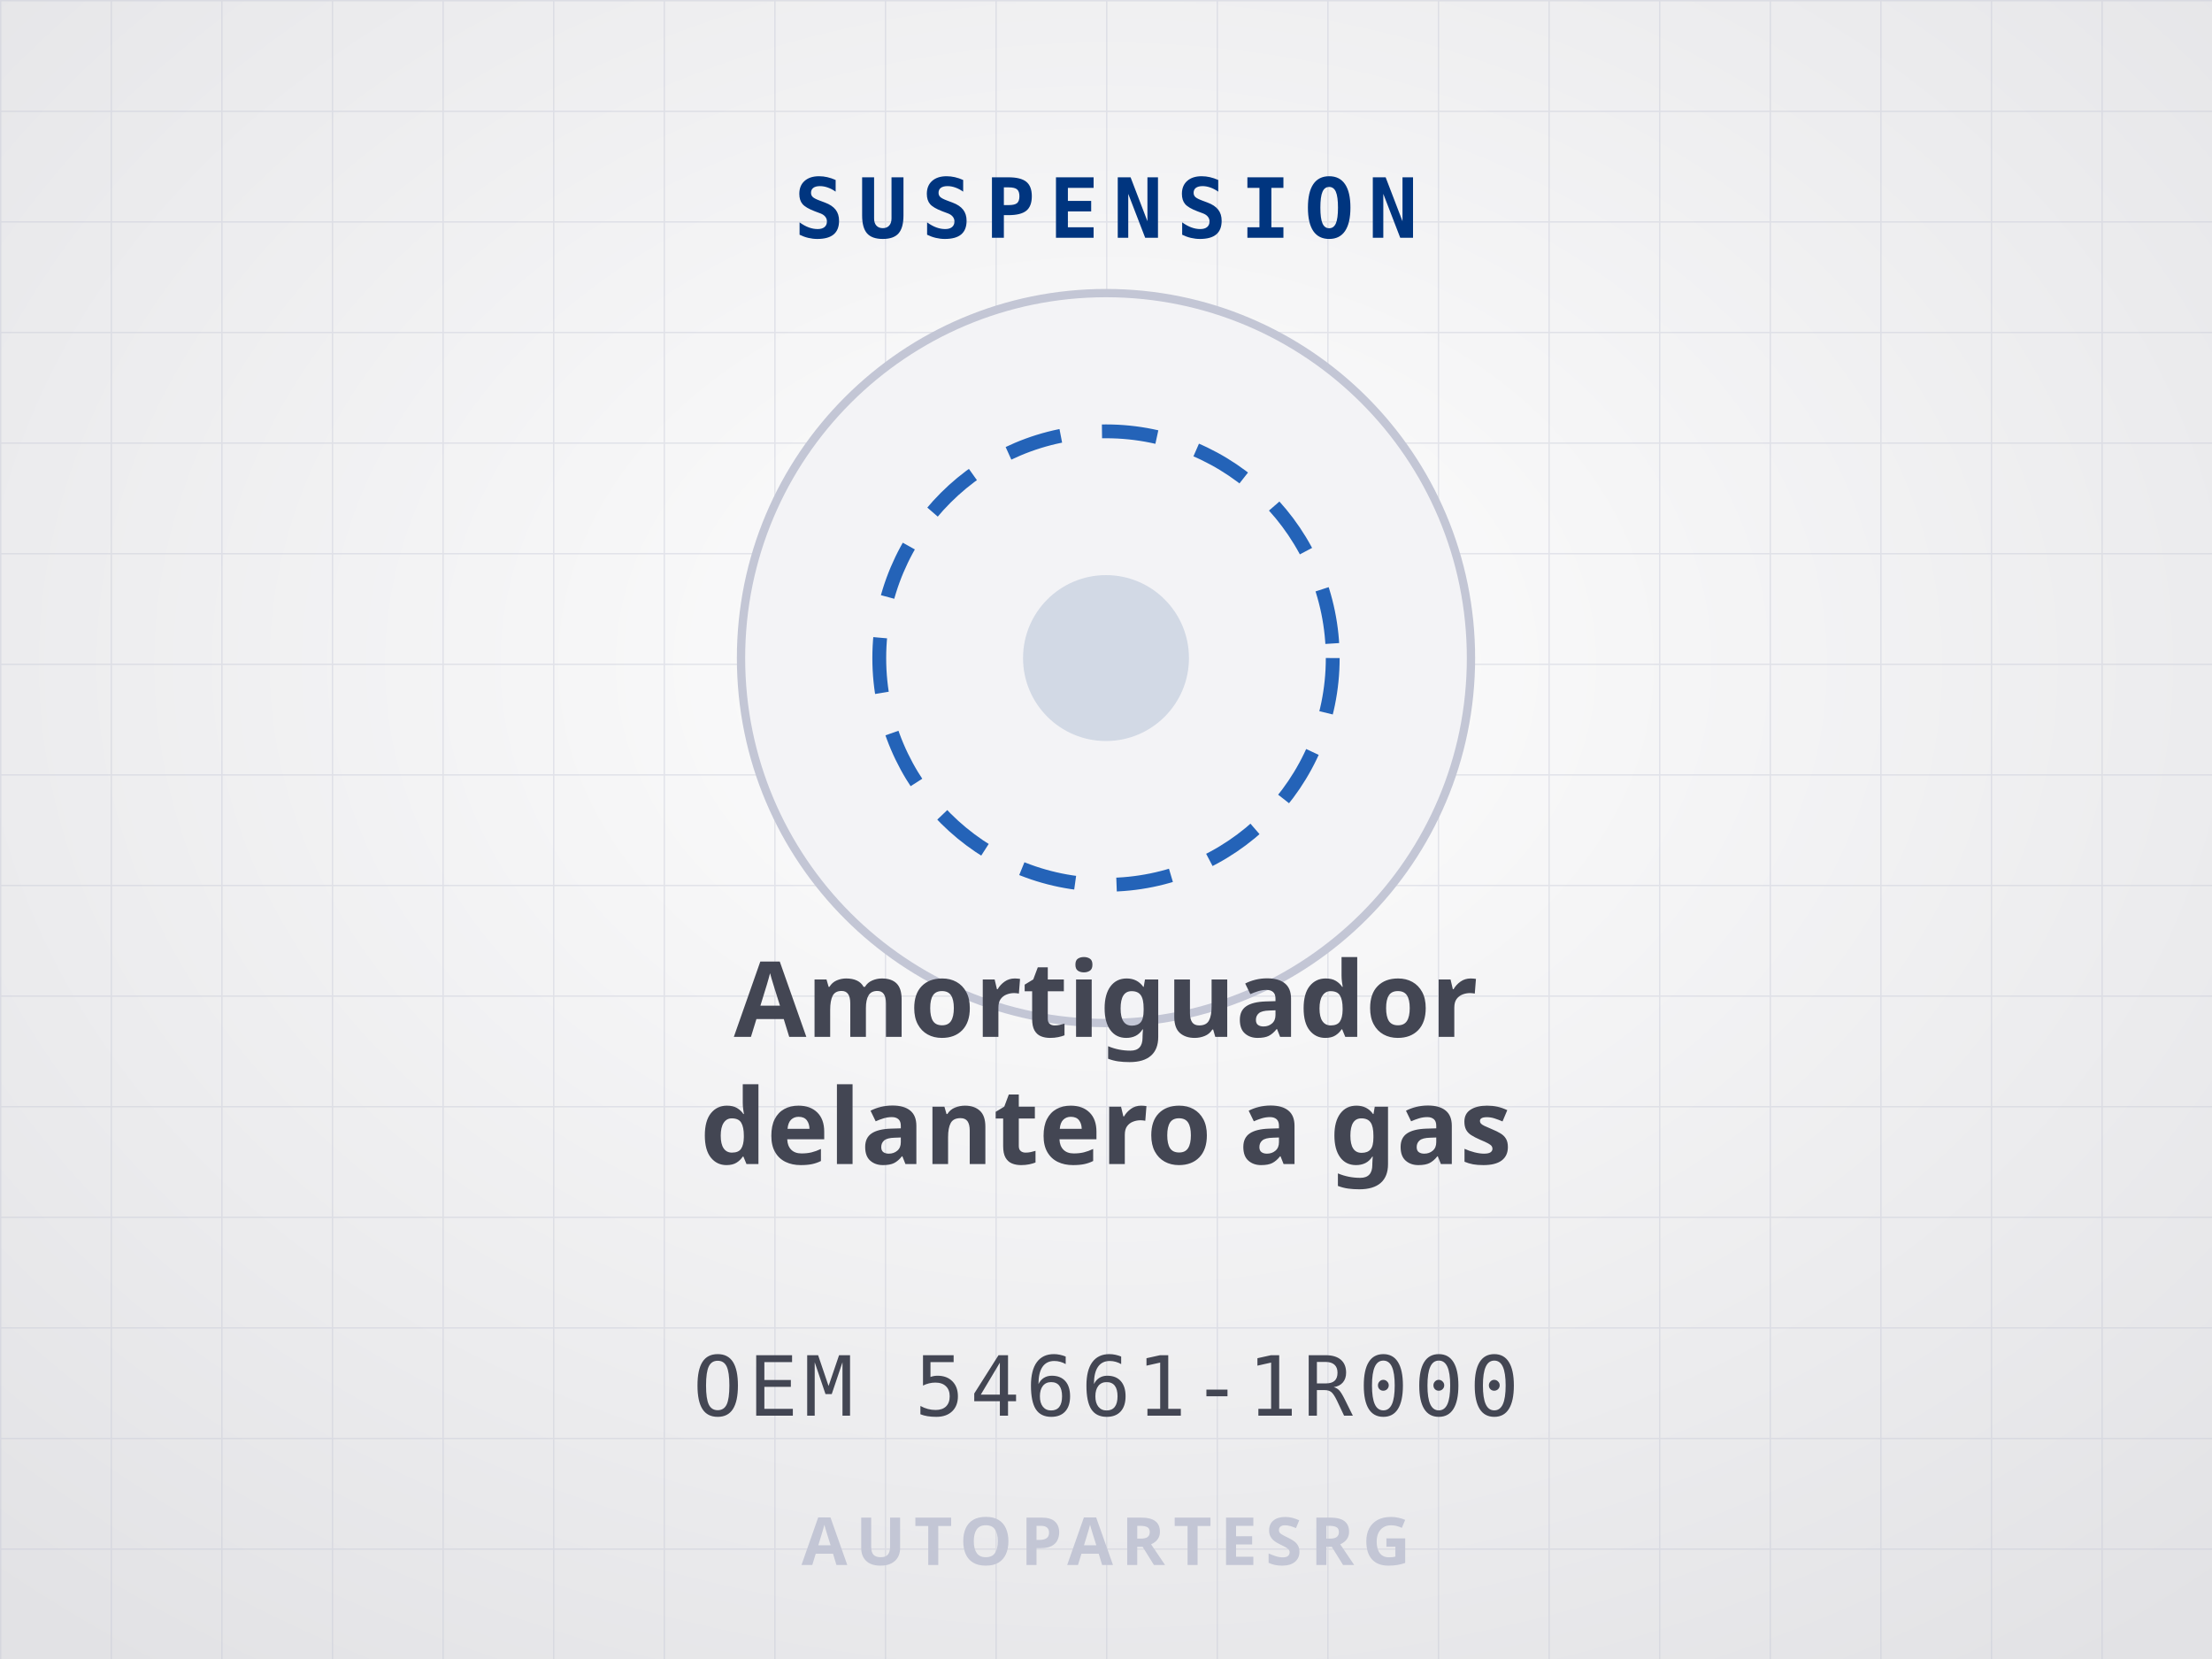
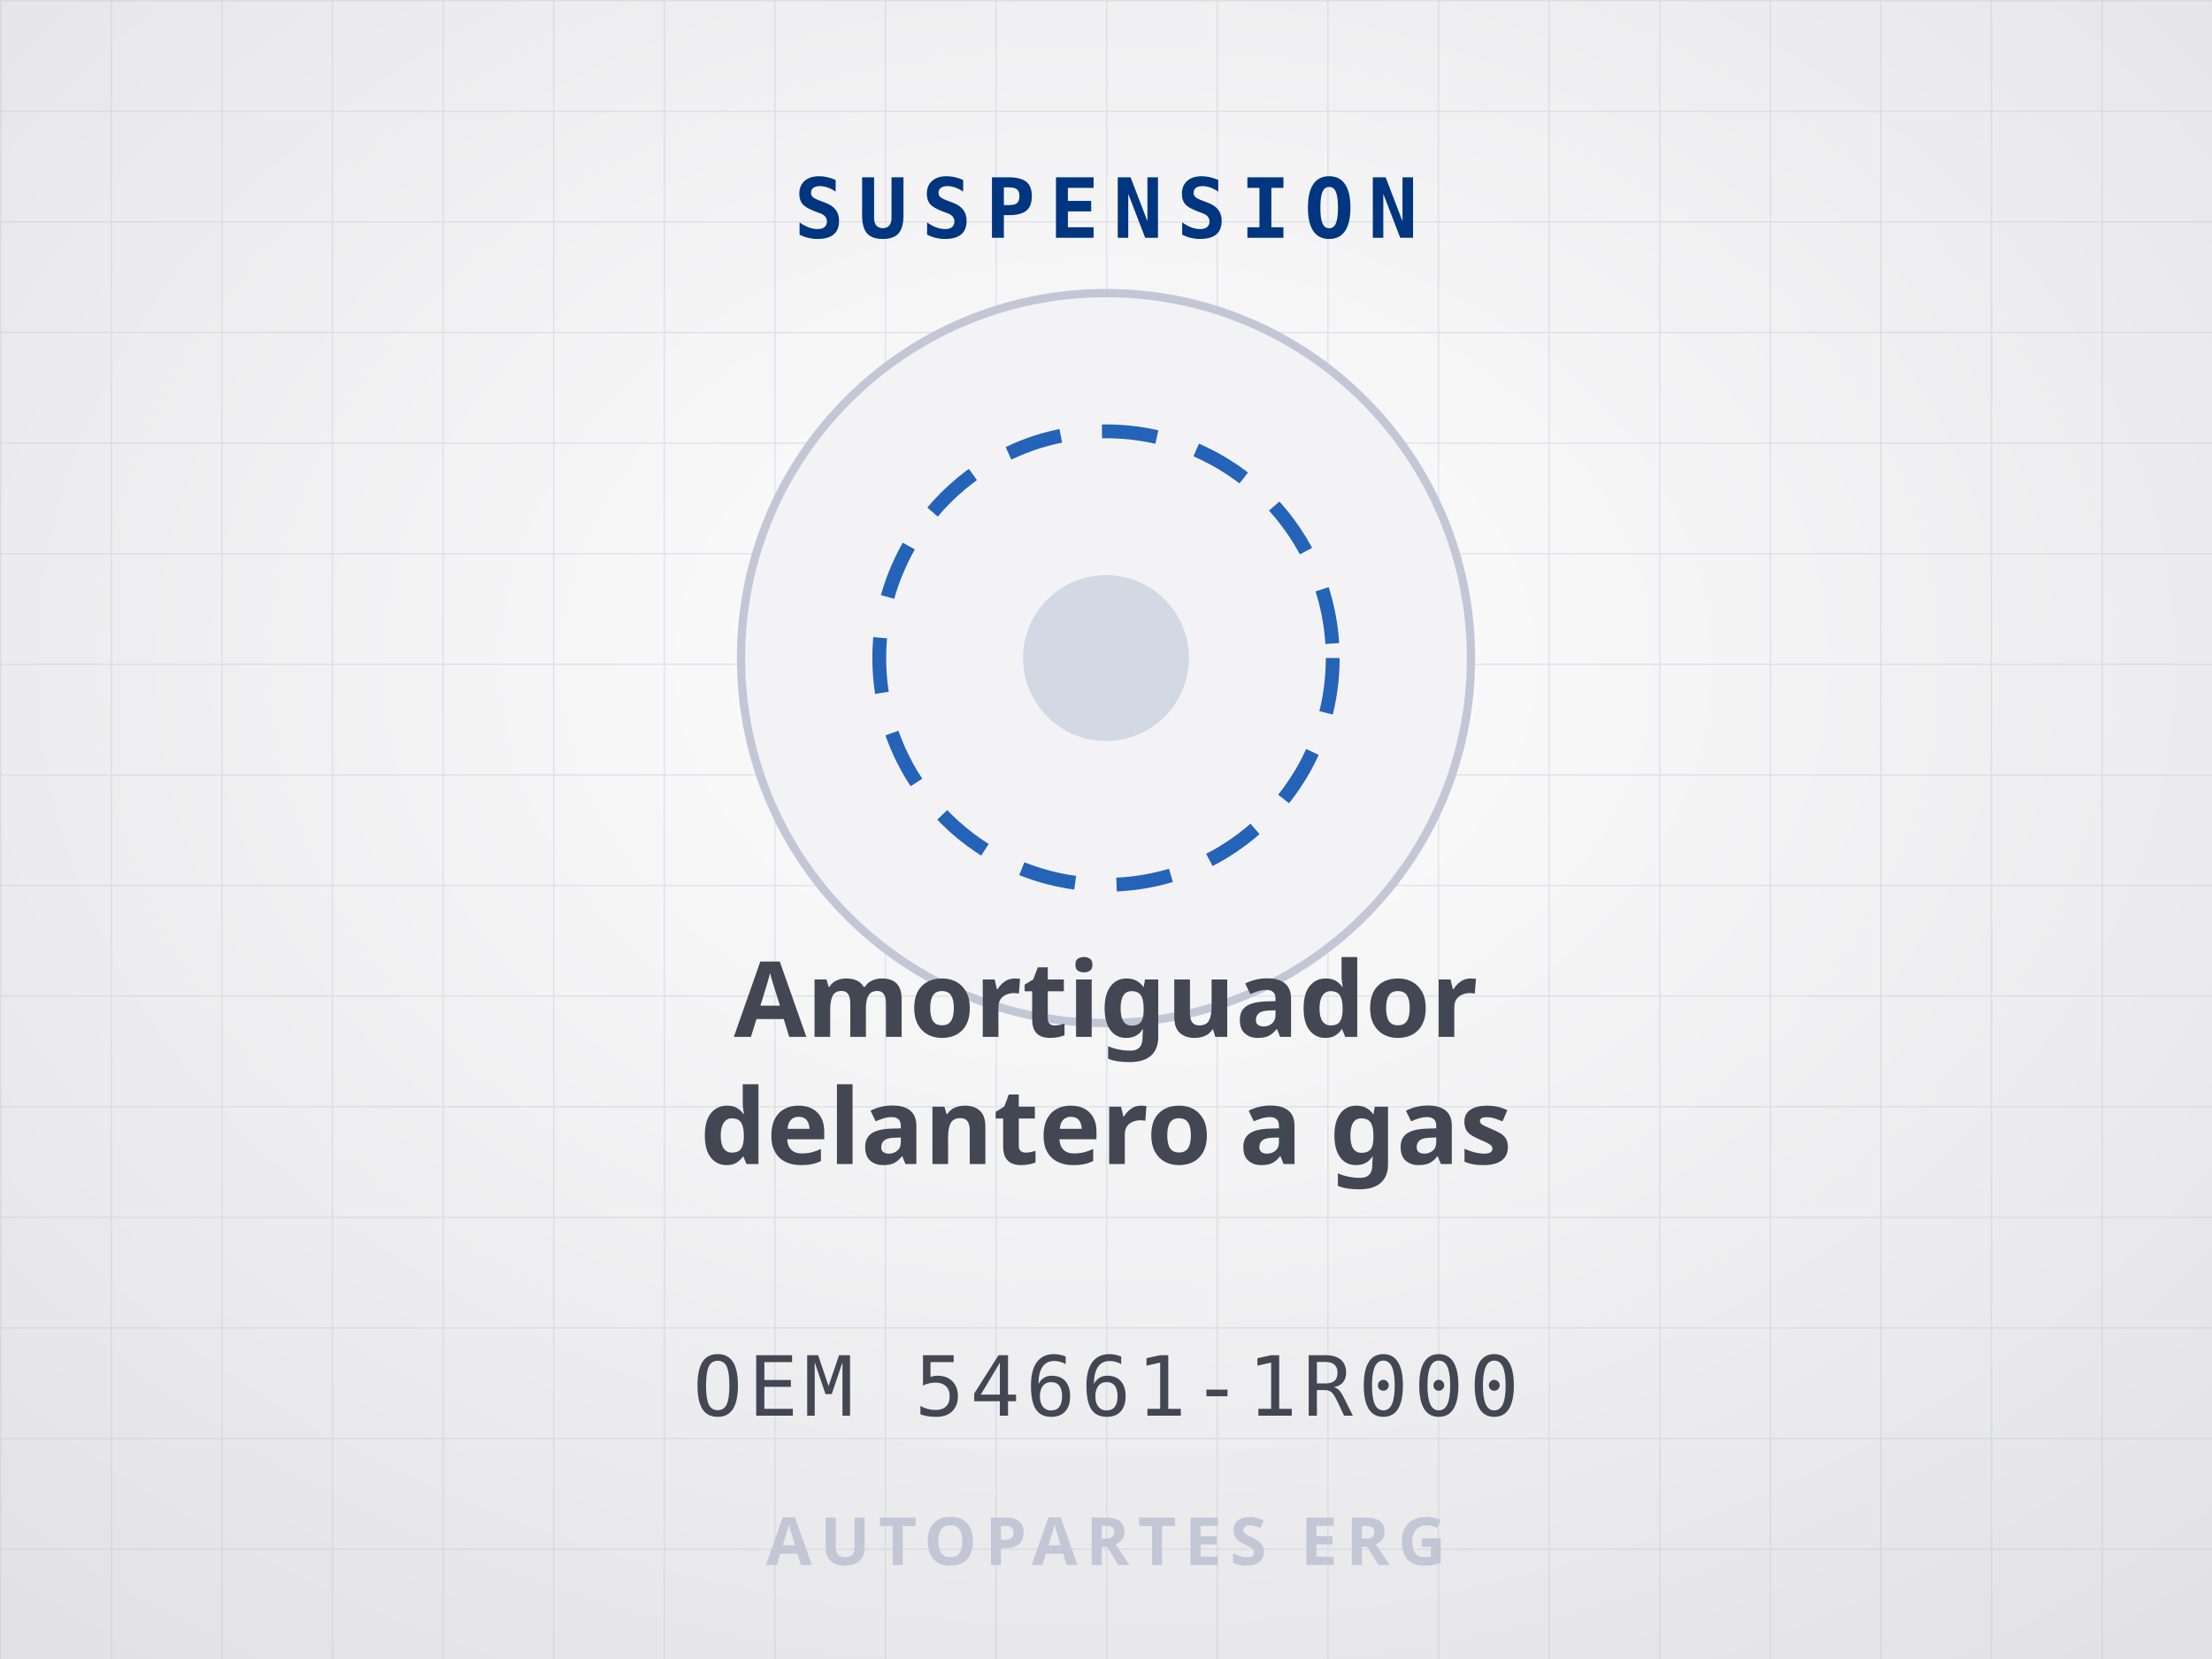
<svg xmlns="http://www.w3.org/2000/svg" viewBox="0 0 800 600" width="800" height="600" role="img">
  <defs>
    <radialGradient id="v" cx="0.5" cy="0.4" r="0.75">
      <stop offset="0" stop-color="#ffffff" />
      <stop offset="1" stop-color="#e2e2e5" />
    </radialGradient>
    <pattern id="r" width="40" height="40" patternUnits="userSpaceOnUse">
      <path d="M40 0H0V40" fill="none" stroke="#c3c6d5" stroke-opacity="0.4" stroke-width="1" />
    </pattern>
  </defs>
  <rect width="800" height="600" fill="url(#v)" />
  <rect width="800" height="600" fill="url(#r)" />
  <circle cx="400" cy="238" r="132" fill="#f3f3f6" stroke="#c3c6d5" stroke-width="3" />
  <circle cx="400" cy="238" r="82" fill="none" stroke="#004aad" stroke-width="5" stroke-dasharray="20 15" stroke-opacity="0.85" />
  <circle cx="400" cy="238" r="30" fill="#00357f" fill-opacity="0.14" />
  <text x="400" y="86" text-anchor="middle" font-family="'JetBrains Mono',ui-monospace,monospace" font-size="30" font-weight="700" fill="#00357f" letter-spacing="5">SUSPENSION</text>
  <text x="400" y="375" text-anchor="middle" font-family="'Hanken Grotesk',system-ui,sans-serif" font-size="38" font-weight="600" fill="#434653">Amortiguador</text>
  <text x="400" y="421" text-anchor="middle" font-family="'Hanken Grotesk',system-ui,sans-serif" font-size="38" font-weight="600" fill="#434653">delantero a gas</text>
  <text x="400" y="512" text-anchor="middle" font-family="'JetBrains Mono',ui-monospace,monospace" font-size="30" fill="#434653" letter-spacing="2">OEM 54661-1R000</text>
-   <text x="400" y="566" text-anchor="middle" font-family="'Hanken Grotesk',system-ui,sans-serif" font-size="24" font-weight="700" fill="#c3c6d5" letter-spacing="3">AUTOPARTESRG</text>
+   <text x="400" y="566" text-anchor="middle" font-family="'Hanken Grotesk',system-ui,sans-serif" font-size="24" font-weight="700" fill="#c3c6d5" letter-spacing="3">AUTOPARTES ERG</text>
</svg>
